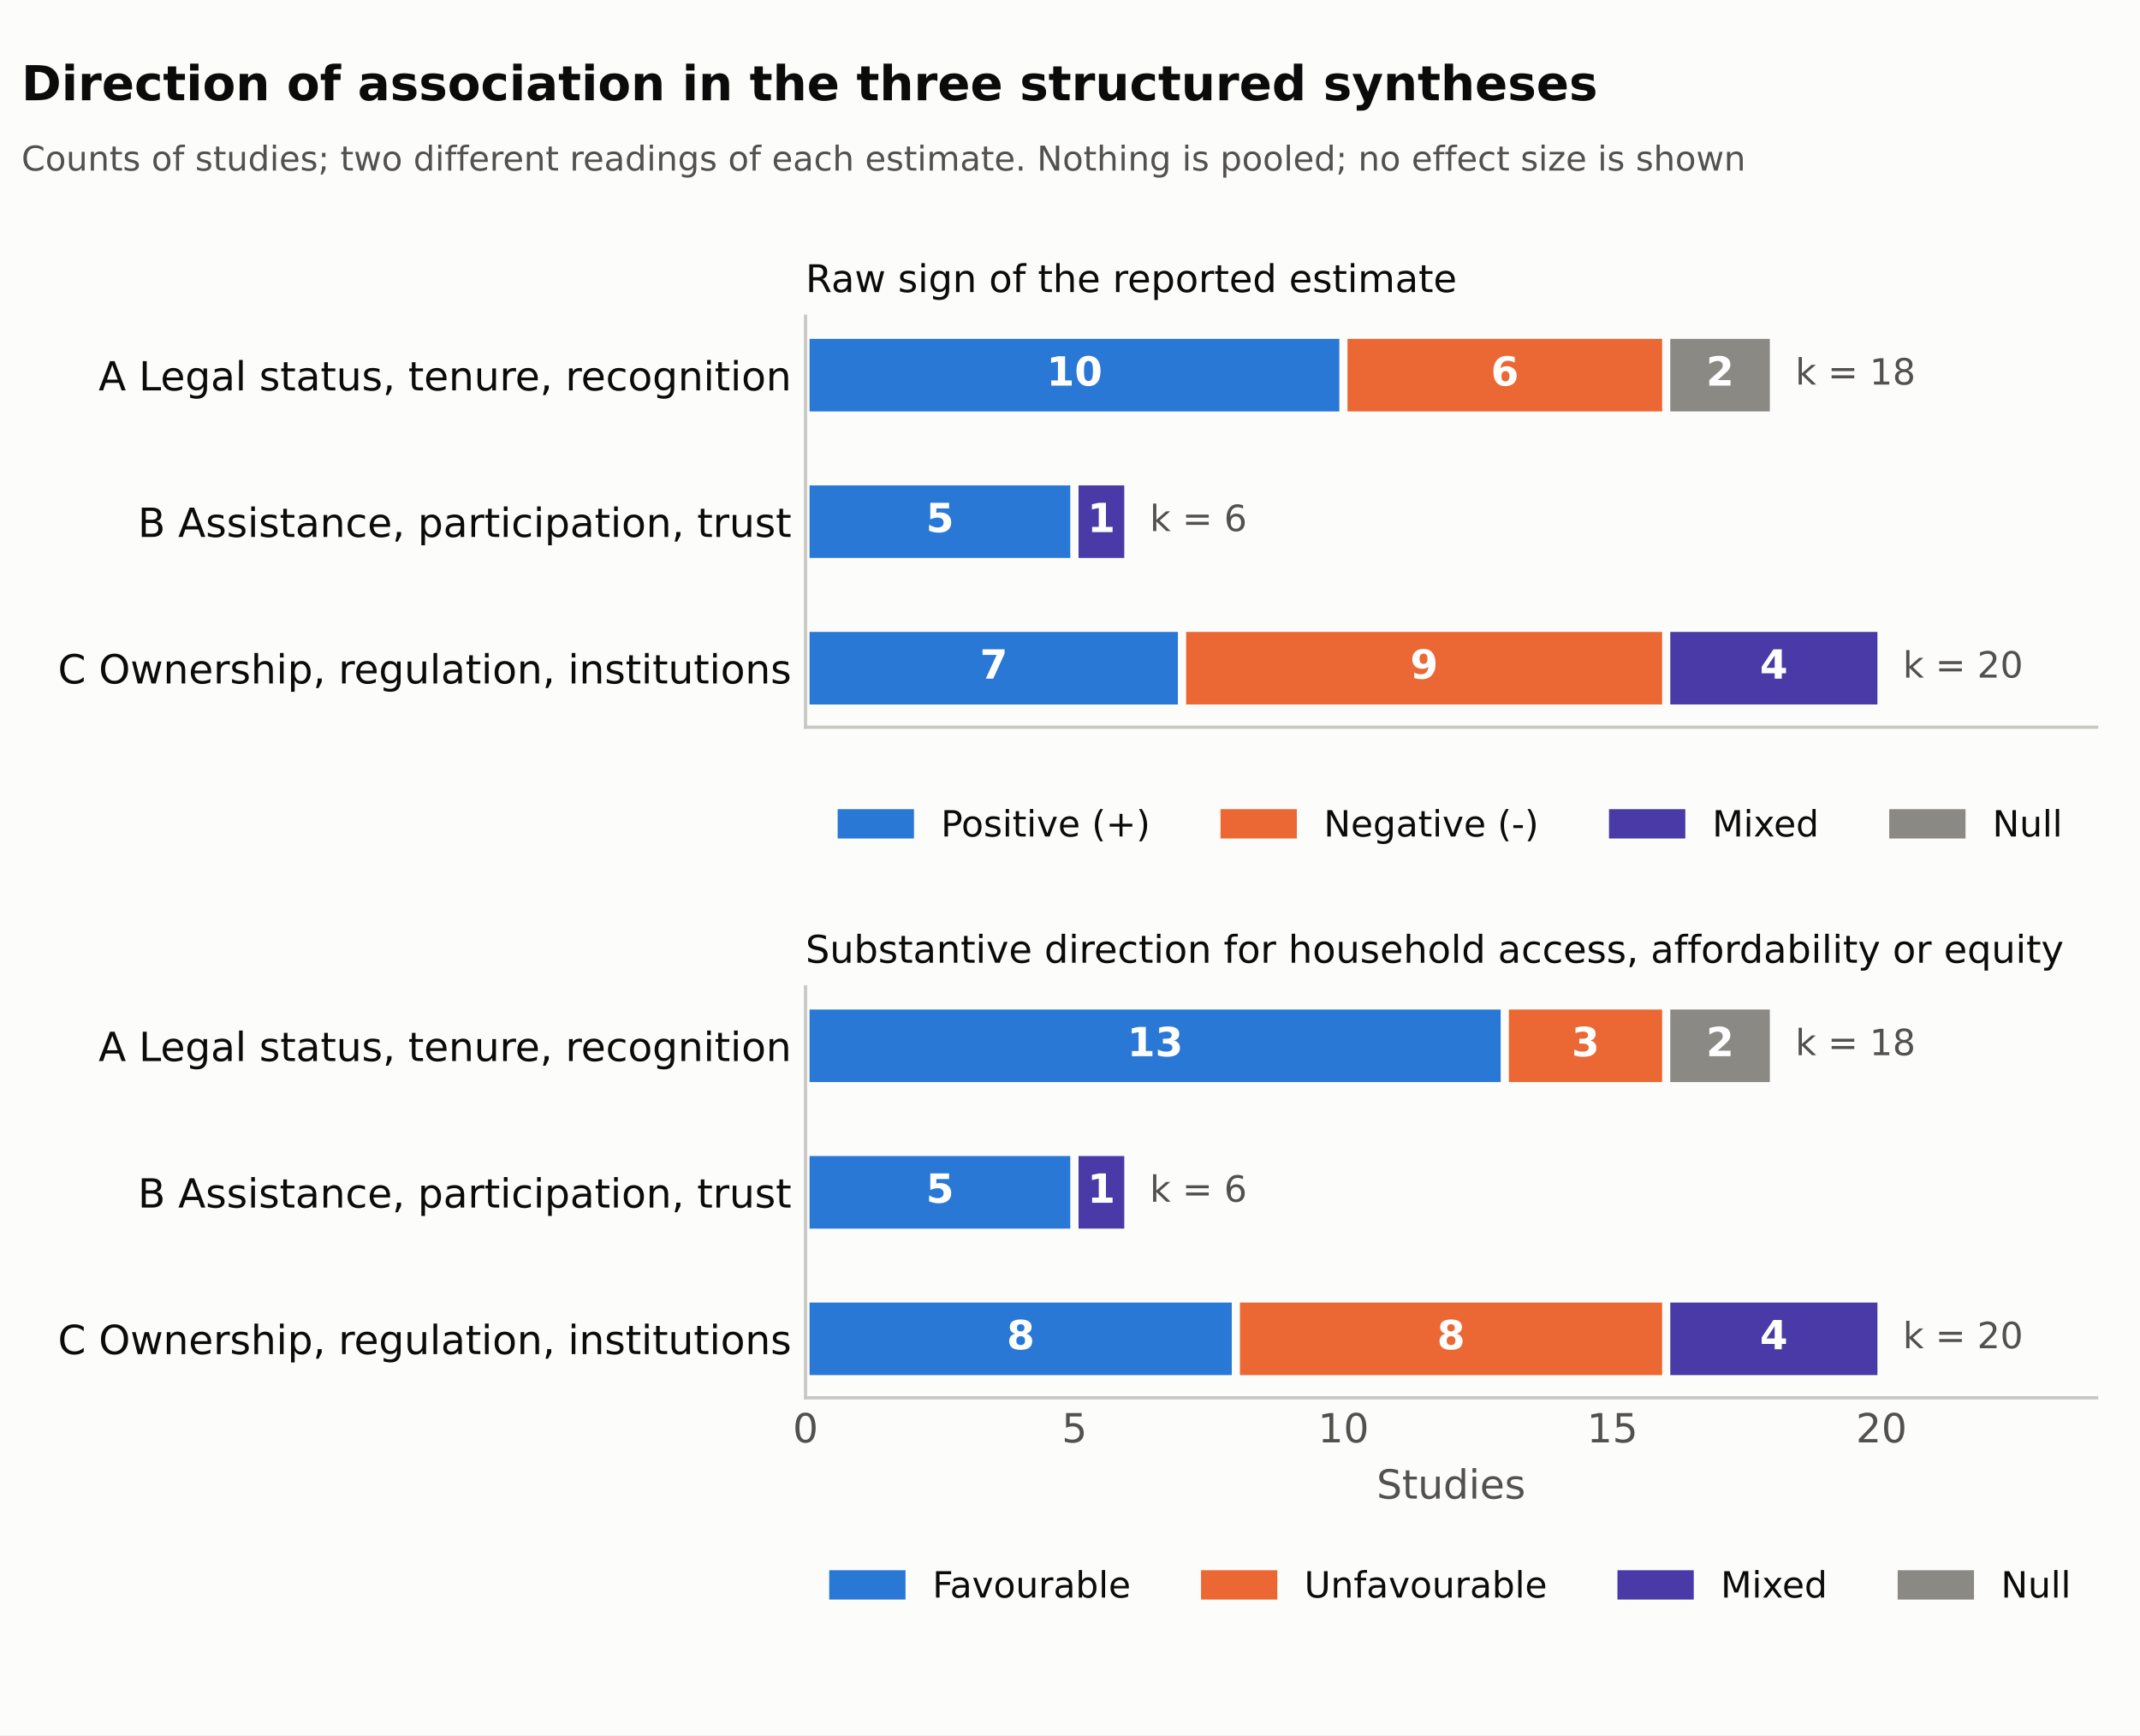
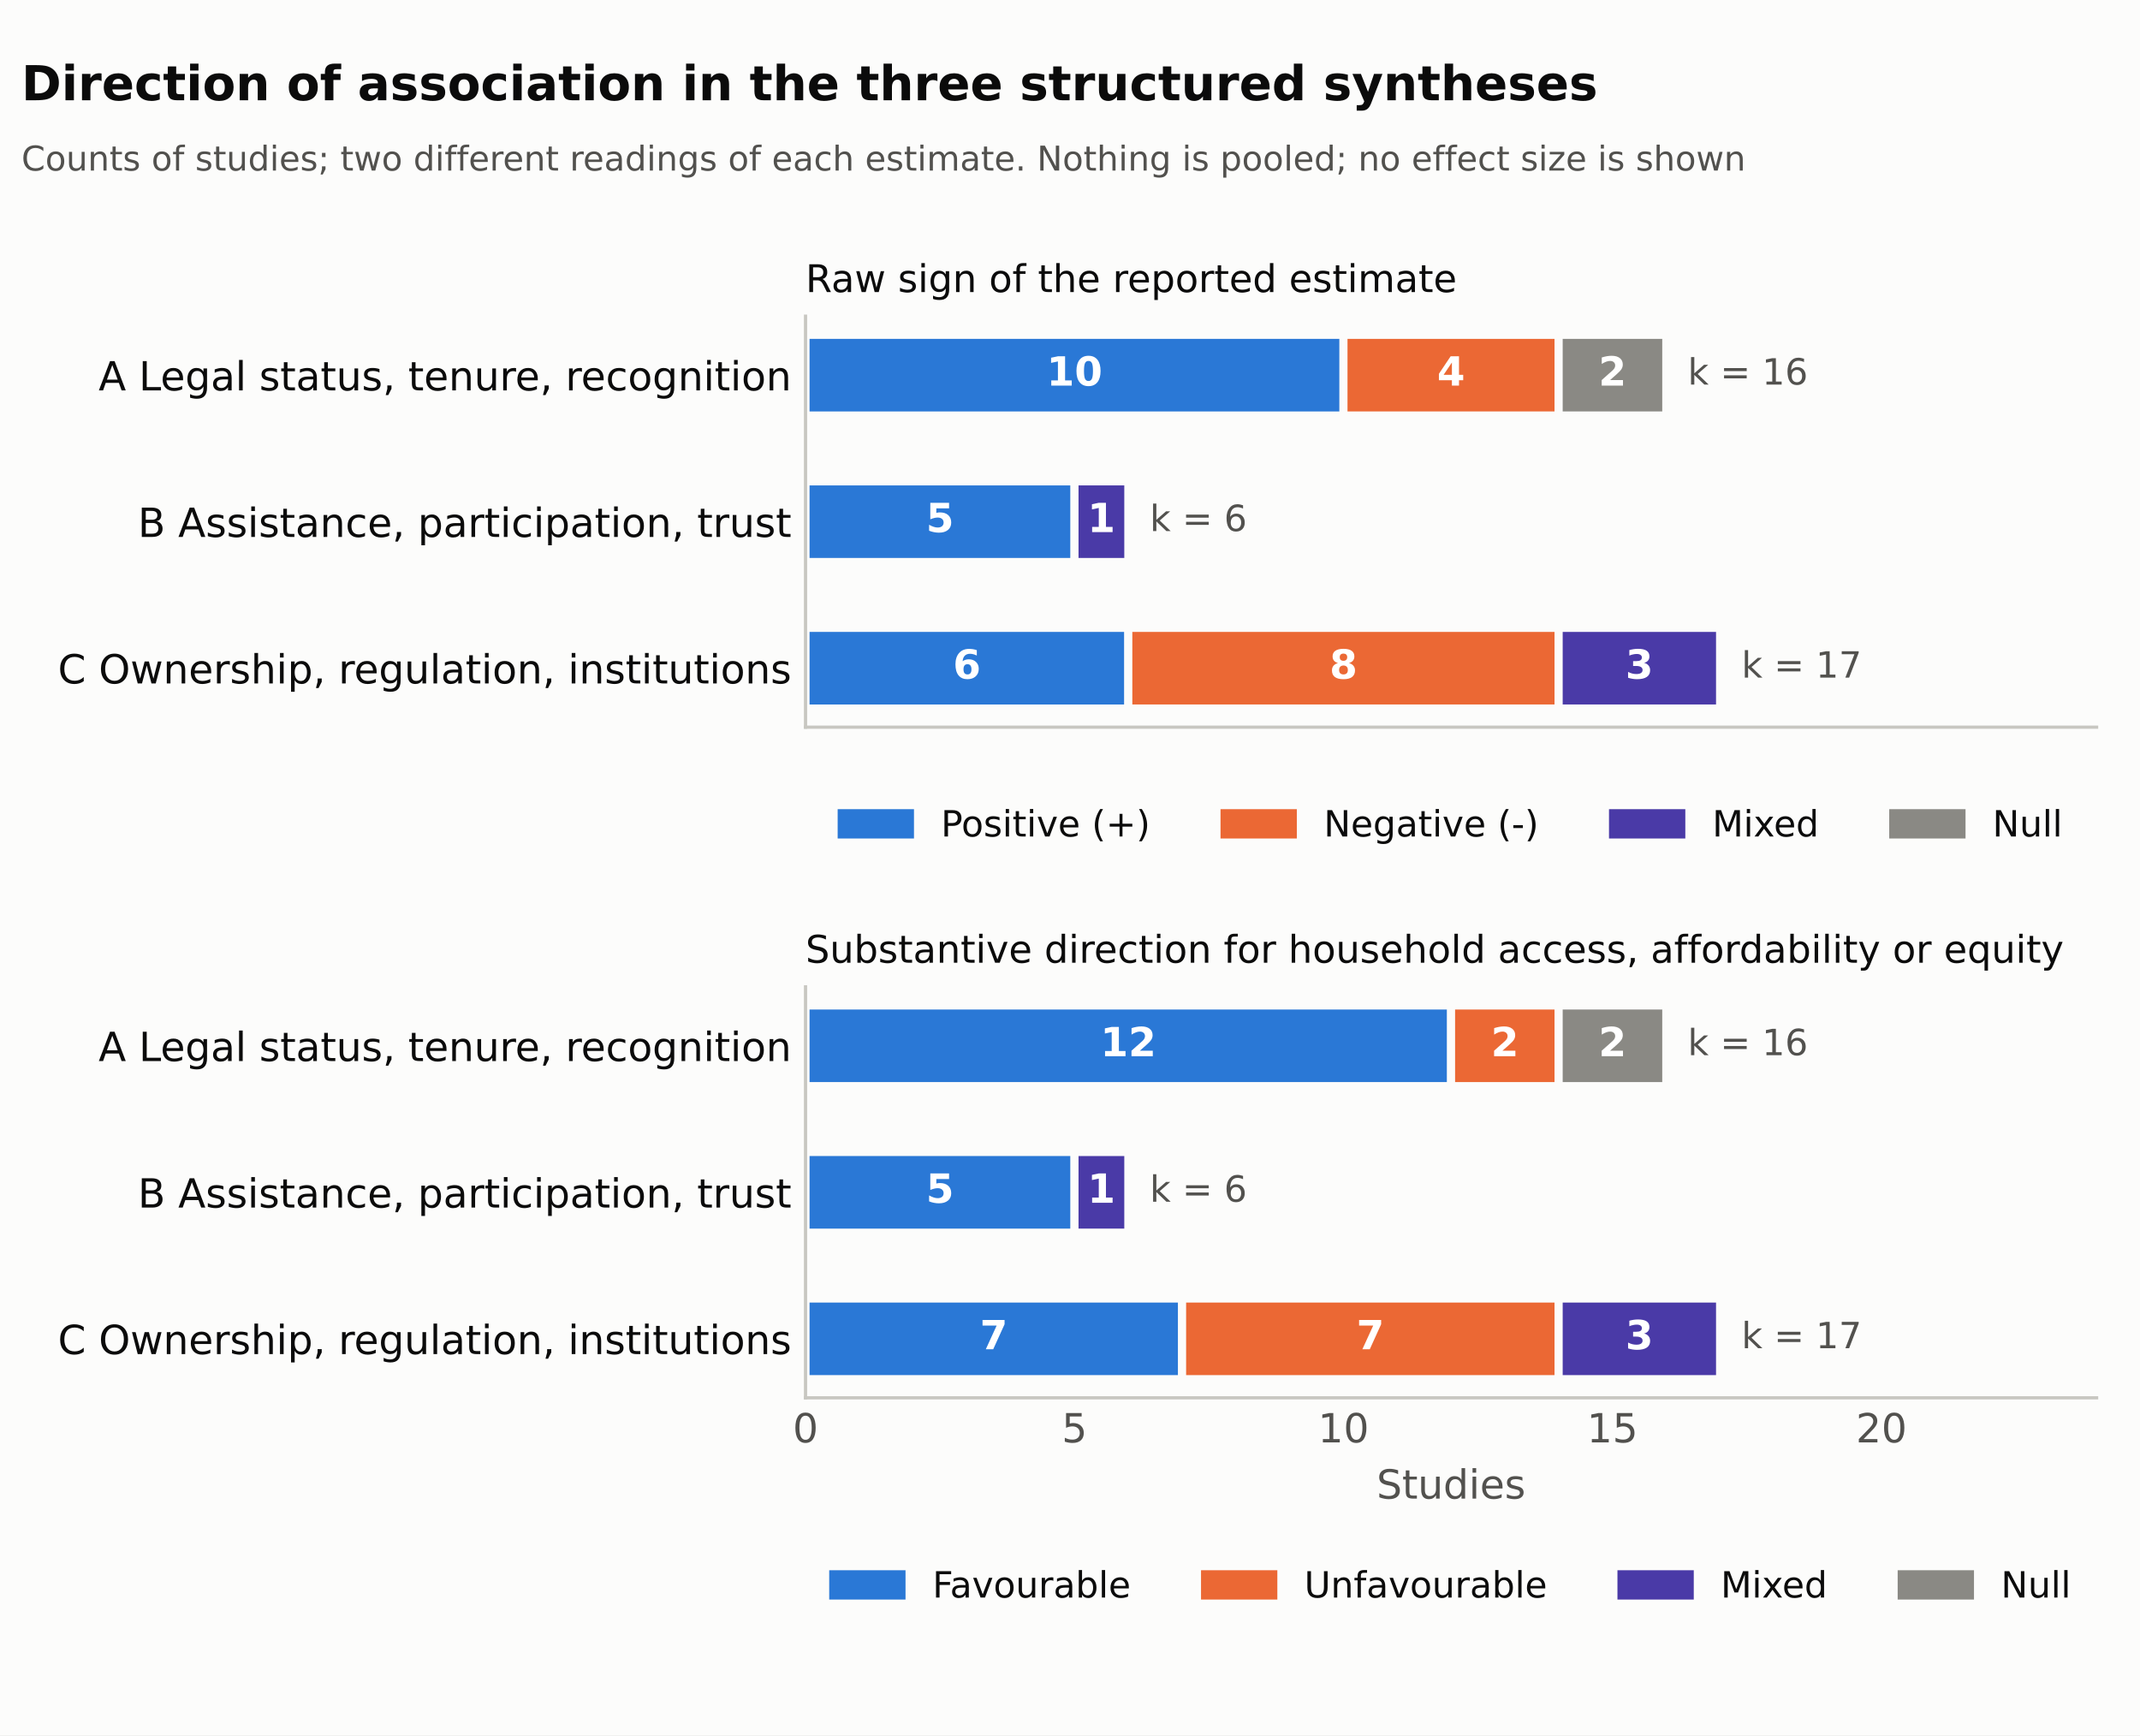
<svg xmlns="http://www.w3.org/2000/svg" width="532.8pt" height="432pt" viewBox="0 0 532.8 432" version="1.1">
  <defs>
    <style type="text/css">*{stroke-linejoin: round; stroke-linecap: butt}</style>
  </defs>
  <g id="figure_1">
    <g id="patch_1">
      <path d="M 0 432  L 532.8 432  L 532.8 0  L 0 0  z " style="fill: #fcfcfb" />
    </g>
    <g id="axes_1">
      <g id="patch_2">
        <path d="M 200.555 181.042  L 522 181.042  L 522 78.72  L 200.555 78.72  z " style="fill: #fcfcfb" />
      </g>
      <g id="patch_3">
        <path d="M 200.555 83.371  L 334.49 83.371  L 334.49 103.434  L 200.555 103.434  z " clip-path="url(#p1a23f8839c)" style="fill: #2a78d6; stroke: #fcfcfb; stroke-width: 2; stroke-linejoin: miter" />
      </g>
      <g id="patch_4">
-         <path d="M 334.49 83.371  L 414.852 83.371  L 414.852 103.434  L 334.49 103.434  z " clip-path="url(#p1a23f8839c)" style="fill: #eb6834; stroke: #fcfcfb; stroke-width: 2; stroke-linejoin: miter" />
+         <path d="M 334.49 83.371  L 388.065 83.371  L 388.065 103.434  L 334.49 103.434  z " clip-path="url(#p1a23f8839c)" style="fill: #eb6834; stroke: #fcfcfb; stroke-width: 2; stroke-linejoin: miter" />
      </g>
      <g id="patch_5">
-         <path d="M 414.852 83.371  L 441.639 83.371  L 441.639 103.434  L 414.852 103.434  z " clip-path="url(#p1a23f8839c)" style="fill: #8a8984; stroke: #fcfcfb; stroke-width: 2; stroke-linejoin: miter" />
+         <path d="M 388.065 83.371  L 414.852 83.371  L 414.852 103.434  L 388.065 103.434  z " clip-path="url(#p1a23f8839c)" style="fill: #8a8984; stroke: #fcfcfb; stroke-width: 2; stroke-linejoin: miter" />
      </g>
      <g id="patch_6">
        <path d="M 200.555 119.849  L 267.523 119.849  L 267.523 139.913  L 200.555 139.913  z " clip-path="url(#p1a23f8839c)" style="fill: #2a78d6; stroke: #fcfcfb; stroke-width: 2; stroke-linejoin: miter" />
      </g>
      <g id="patch_7">
        <path d="M 267.523 119.849  L 280.916 119.849  L 280.916 139.913  L 267.523 139.913  z " clip-path="url(#p1a23f8839c)" style="fill: #4a3aa7; stroke: #fcfcfb; stroke-width: 2; stroke-linejoin: miter" />
      </g>
      <g id="patch_8">
-         <path d="M 200.555 156.328  L 294.31 156.328  L 294.31 176.391  L 200.555 176.391  z " clip-path="url(#p1a23f8839c)" style="fill: #2a78d6; stroke: #fcfcfb; stroke-width: 2; stroke-linejoin: miter" />
+         <path d="M 200.555 156.328  L 280.916 156.328  L 280.916 176.391  L 200.555 176.391  z " clip-path="url(#p1a23f8839c)" style="fill: #2a78d6; stroke: #fcfcfb; stroke-width: 2; stroke-linejoin: miter" />
      </g>
      <g id="patch_9">
-         <path d="M 294.31 156.328  L 414.852 156.328  L 414.852 176.391  L 294.31 176.391  z " clip-path="url(#p1a23f8839c)" style="fill: #eb6834; stroke: #fcfcfb; stroke-width: 2; stroke-linejoin: miter" />
+         <path d="M 280.916 156.328  L 388.065 156.328  L 388.065 176.391  L 280.916 176.391  z " clip-path="url(#p1a23f8839c)" style="fill: #eb6834; stroke: #fcfcfb; stroke-width: 2; stroke-linejoin: miter" />
      </g>
      <g id="patch_10">
-         <path d="M 414.852 156.328  L 468.426 156.328  L 468.426 176.391  L 414.852 176.391  z " clip-path="url(#p1a23f8839c)" style="fill: #4a3aa7; stroke: #fcfcfb; stroke-width: 2; stroke-linejoin: miter" />
+         <path d="M 388.065 156.328  L 428.245 156.328  L 428.245 176.391  L 388.065 176.391  z " clip-path="url(#p1a23f8839c)" style="fill: #4a3aa7; stroke: #fcfcfb; stroke-width: 2; stroke-linejoin: miter" />
      </g>
      <g id="matplotlib.axis_1">
        <g id="xtick_1">
          <g id="line2d_1" />
        </g>
        <g id="xtick_2">
          <g id="line2d_2" />
        </g>
        <g id="xtick_3">
          <g id="line2d_3" />
        </g>
        <g id="xtick_4">
          <g id="line2d_4" />
        </g>
        <g id="xtick_5">
          <g id="line2d_5" />
        </g>
      </g>
      <g id="matplotlib.axis_2">
        <g id="ytick_1">
          <g id="line2d_6" />
          <g id="text_1">
            <text style="font-size: 10px; font-family: 'DejaVu Sans', 'Bitstream Vera Sans', 'Computer Modern Sans Serif', 'Lucida Grande', 'Verdana', 'Geneva', 'Lucid', 'Arial', 'Helvetica', 'Avant Garde', sans-serif; text-anchor: end; fill: #0b0b0b" x="197.055" y="97.202" transform="rotate(-0 197.055 97.20177)">A  Legal status, tenure, recognition</text>
          </g>
        </g>
        <g id="ytick_2">
          <g id="line2d_7" />
          <g id="text_2">
            <text style="font-size: 10px; font-family: 'DejaVu Sans', 'Bitstream Vera Sans', 'Computer Modern Sans Serif', 'Lucida Grande', 'Verdana', 'Geneva', 'Lucid', 'Arial', 'Helvetica', 'Avant Garde', sans-serif; text-anchor: end; fill: #0b0b0b" x="197.055" y="133.68" transform="rotate(-0 197.055 133.6802)">B  Assistance, participation, trust</text>
          </g>
        </g>
        <g id="ytick_3">
          <g id="line2d_8" />
          <g id="text_3">
            <text style="font-size: 10px; font-family: 'DejaVu Sans', 'Bitstream Vera Sans', 'Computer Modern Sans Serif', 'Lucida Grande', 'Verdana', 'Geneva', 'Lucid', 'Arial', 'Helvetica', 'Avant Garde', sans-serif; text-anchor: end; fill: #0b0b0b" x="197.055" y="170.159" transform="rotate(-0 197.055 170.1586)">C  Ownership, regulation, institutions</text>
          </g>
        </g>
      </g>
      <g id="patch_11">
        <path d="M 200.555 181.042  L 200.555 78.72  " style="fill: none; stroke: #c8c7c1; stroke-width: 0.8; stroke-linejoin: miter; stroke-linecap: square" />
      </g>
      <g id="patch_12">
        <path d="M 200.555 181.042  L 522 181.042  " style="fill: none; stroke: #c8c7c1; stroke-width: 0.8; stroke-linejoin: miter; stroke-linecap: square" />
      </g>
      <g id="text_4">
        <text style="font-weight: 700; font-size: 10px; font-family: 'DejaVu Sans', 'Bitstream Vera Sans', 'Computer Modern Sans Serif', 'Lucida Grande', 'Verdana', 'Geneva', 'Lucid', 'Arial', 'Helvetica', 'Avant Garde', sans-serif; text-anchor: middle; fill: #ffffff" x="267.523" y="96" transform="rotate(-0 267.5227 96.00021)">10</text>
      </g>
      <g id="text_5">
-         <text style="font-weight: 700; font-size: 10px; font-family: 'DejaVu Sans', 'Bitstream Vera Sans', 'Computer Modern Sans Serif', 'Lucida Grande', 'Verdana', 'Geneva', 'Lucid', 'Arial', 'Helvetica', 'Avant Garde', sans-serif; text-anchor: middle; fill: #ffffff" x="374.671" y="96" transform="rotate(-0 374.671 96.00021)">6</text>
+         <text style="font-weight: 700; font-size: 10px; font-family: 'DejaVu Sans', 'Bitstream Vera Sans', 'Computer Modern Sans Serif', 'Lucida Grande', 'Verdana', 'Geneva', 'Lucid', 'Arial', 'Helvetica', 'Avant Garde', sans-serif; text-anchor: middle; fill: #ffffff" x="361.277" y="96" transform="rotate(-0 361.2775 96.00021)">4</text>
      </g>
      <g id="text_6">
-         <text style="font-weight: 700; font-size: 10px; font-family: 'DejaVu Sans', 'Bitstream Vera Sans', 'Computer Modern Sans Serif', 'Lucida Grande', 'Verdana', 'Geneva', 'Lucid', 'Arial', 'Helvetica', 'Avant Garde', sans-serif; text-anchor: middle; fill: #ffffff" x="428.245" y="96" transform="rotate(-0 428.2452 96.00021)">2</text>
+         <text style="font-weight: 700; font-size: 10px; font-family: 'DejaVu Sans', 'Bitstream Vera Sans', 'Computer Modern Sans Serif', 'Lucida Grande', 'Verdana', 'Geneva', 'Lucid', 'Arial', 'Helvetica', 'Avant Garde', sans-serif; text-anchor: middle; fill: #ffffff" x="401.458" y="96" transform="rotate(-0 401.4581 96.00021)">2</text>
      </g>
      <g id="text_7">
-         <text style="font-size: 9px; font-family: 'DejaVu Sans', 'Bitstream Vera Sans', 'Computer Modern Sans Serif', 'Lucida Grande', 'Verdana', 'Geneva', 'Lucid', 'Arial', 'Helvetica', 'Avant Garde', sans-serif; text-anchor: start; fill: #52514e" x="446.996" y="95.741" transform="rotate(-0 446.9962 95.7408)">k = 18</text>
+         <text style="font-size: 9px; font-family: 'DejaVu Sans', 'Bitstream Vera Sans', 'Computer Modern Sans Serif', 'Lucida Grande', 'Verdana', 'Geneva', 'Lucid', 'Arial', 'Helvetica', 'Avant Garde', sans-serif; text-anchor: start; fill: #52514e" x="420.209" y="95.741" transform="rotate(-0 420.2091 95.7408)">k = 16</text>
      </g>
      <g id="text_8">
        <text style="font-weight: 700; font-size: 10px; font-family: 'DejaVu Sans', 'Bitstream Vera Sans', 'Computer Modern Sans Serif', 'Lucida Grande', 'Verdana', 'Geneva', 'Lucid', 'Arial', 'Helvetica', 'Avant Garde', sans-serif; text-anchor: middle; fill: #ffffff" x="234.039" y="132.479" transform="rotate(-0 234.0389 132.4786)">5</text>
      </g>
      <g id="text_9">
        <text style="font-weight: 700; font-size: 10px; font-family: 'DejaVu Sans', 'Bitstream Vera Sans', 'Computer Modern Sans Serif', 'Lucida Grande', 'Verdana', 'Geneva', 'Lucid', 'Arial', 'Helvetica', 'Avant Garde', sans-serif; text-anchor: middle; fill: #ffffff" x="274.219" y="132.479" transform="rotate(-0 274.2195 132.4786)">1</text>
      </g>
      <g id="text_10">
        <text style="font-size: 9px; font-family: 'DejaVu Sans', 'Bitstream Vera Sans', 'Computer Modern Sans Serif', 'Lucida Grande', 'Verdana', 'Geneva', 'Lucid', 'Arial', 'Helvetica', 'Avant Garde', sans-serif; text-anchor: start; fill: #52514e" x="286.274" y="132.219" transform="rotate(-0 286.2737 132.2192)">k = 6</text>
      </g>
      <g id="text_11">
-         <text style="font-weight: 700; font-size: 10px; font-family: 'DejaVu Sans', 'Bitstream Vera Sans', 'Computer Modern Sans Serif', 'Lucida Grande', 'Verdana', 'Geneva', 'Lucid', 'Arial', 'Helvetica', 'Avant Garde', sans-serif; text-anchor: middle; fill: #ffffff" x="247.432" y="168.957" transform="rotate(-0 247.4324 168.957)">7</text>
+         <text style="font-weight: 700; font-size: 10px; font-family: 'DejaVu Sans', 'Bitstream Vera Sans', 'Computer Modern Sans Serif', 'Lucida Grande', 'Verdana', 'Geneva', 'Lucid', 'Arial', 'Helvetica', 'Avant Garde', sans-serif; text-anchor: middle; fill: #ffffff" x="240.736" y="168.957" transform="rotate(-0 240.7356 168.957)">6</text>
      </g>
      <g id="text_12">
-         <text style="font-weight: 700; font-size: 10px; font-family: 'DejaVu Sans', 'Bitstream Vera Sans', 'Computer Modern Sans Serif', 'Lucida Grande', 'Verdana', 'Geneva', 'Lucid', 'Arial', 'Helvetica', 'Avant Garde', sans-serif; text-anchor: middle; fill: #ffffff" x="354.581" y="168.957" transform="rotate(-0 354.5807 168.957)">9</text>
+         <text style="font-weight: 700; font-size: 10px; font-family: 'DejaVu Sans', 'Bitstream Vera Sans', 'Computer Modern Sans Serif', 'Lucida Grande', 'Verdana', 'Geneva', 'Lucid', 'Arial', 'Helvetica', 'Avant Garde', sans-serif; text-anchor: middle; fill: #ffffff" x="334.49" y="168.957" transform="rotate(-0 334.4904 168.957)">8</text>
      </g>
      <g id="text_13">
-         <text style="font-weight: 700; font-size: 10px; font-family: 'DejaVu Sans', 'Bitstream Vera Sans', 'Computer Modern Sans Serif', 'Lucida Grande', 'Verdana', 'Geneva', 'Lucid', 'Arial', 'Helvetica', 'Avant Garde', sans-serif; text-anchor: middle; fill: #ffffff" x="441.639" y="168.957" transform="rotate(-0 441.6388 168.957)">4</text>
+         <text style="font-weight: 700; font-size: 10px; font-family: 'DejaVu Sans', 'Bitstream Vera Sans', 'Computer Modern Sans Serif', 'Lucida Grande', 'Verdana', 'Geneva', 'Lucid', 'Arial', 'Helvetica', 'Avant Garde', sans-serif; text-anchor: middle; fill: #ffffff" x="408.155" y="168.957" transform="rotate(-0 408.1549 168.957)">3</text>
      </g>
      <g id="text_14">
-         <text style="font-size: 9px; font-family: 'DejaVu Sans', 'Bitstream Vera Sans', 'Computer Modern Sans Serif', 'Lucida Grande', 'Verdana', 'Geneva', 'Lucid', 'Arial', 'Helvetica', 'Avant Garde', sans-serif; text-anchor: start; fill: #52514e" x="473.783" y="168.698" transform="rotate(-0 473.7833 168.6976)">k = 20</text>
+         <text style="font-size: 9px; font-family: 'DejaVu Sans', 'Bitstream Vera Sans', 'Computer Modern Sans Serif', 'Lucida Grande', 'Verdana', 'Geneva', 'Lucid', 'Arial', 'Helvetica', 'Avant Garde', sans-serif; text-anchor: start; fill: #52514e" x="433.603" y="168.698" transform="rotate(-0 433.6026 168.6976)">k = 17</text>
      </g>
      <g id="text_15">
        <text style="font-size: 9.5px; font-family: 'DejaVu Sans', 'Bitstream Vera Sans', 'Computer Modern Sans Serif', 'Lucida Grande', 'Verdana', 'Geneva', 'Lucid', 'Arial', 'Helvetica', 'Avant Garde', sans-serif; text-anchor: start; fill: #0b0b0b" x="200.555" y="72.72" transform="rotate(-0 200.555 72.72)">Raw sign of the reported estimate</text>
      </g>
      <g id="legend_1">
        <g id="patch_13">
          <path d="M 209.054 208.259  L 227.054 208.259  L 227.054 201.959  L 209.054 201.959  z " style="fill: #2a78d6; stroke: #2a78d6; stroke-linejoin: miter" />
        </g>
        <g id="text_16">
          <text style="font-size: 9px; font-family: 'DejaVu Sans', 'Bitstream Vera Sans', 'Computer Modern Sans Serif', 'Lucida Grande', 'Verdana', 'Geneva', 'Lucid', 'Arial', 'Helvetica', 'Avant Garde', sans-serif; text-anchor: start; fill: #0b0b0b" x="234.254" y="208.259" transform="rotate(-0 234.2537 208.2591)">Positive (+)</text>
        </g>
        <g id="patch_14">
          <path d="M 304.374 208.259  L 322.374 208.259  L 322.374 201.959  L 304.374 201.959  z " style="fill: #eb6834; stroke: #eb6834; stroke-linejoin: miter" />
        </g>
        <g id="text_17">
          <text style="font-size: 9px; font-family: 'DejaVu Sans', 'Bitstream Vera Sans', 'Computer Modern Sans Serif', 'Lucida Grande', 'Verdana', 'Geneva', 'Lucid', 'Arial', 'Helvetica', 'Avant Garde', sans-serif; text-anchor: start; fill: #0b0b0b" x="329.574" y="208.259" transform="rotate(-0 329.5736 208.2591)">Negative (-)</text>
        </g>
        <g id="patch_15">
          <path d="M 401.097 208.259  L 419.097 208.259  L 419.097 201.959  L 401.097 201.959  z " style="fill: #4a3aa7; stroke: #4a3aa7; stroke-linejoin: miter" />
        </g>
        <g id="text_18">
          <text style="font-size: 9px; font-family: 'DejaVu Sans', 'Bitstream Vera Sans', 'Computer Modern Sans Serif', 'Lucida Grande', 'Verdana', 'Geneva', 'Lucid', 'Arial', 'Helvetica', 'Avant Garde', sans-serif; text-anchor: start; fill: #0b0b0b" x="426.297" y="208.259" transform="rotate(-0 426.2969 208.2591)">Mixed</text>
        </g>
        <g id="patch_16">
          <path d="M 470.864 208.259  L 488.864 208.259  L 488.864 201.959  L 470.864 201.959  z " style="fill: #8a8984; stroke: #8a8984; stroke-linejoin: miter" />
        </g>
        <g id="text_19">
          <text style="font-size: 9px; font-family: 'DejaVu Sans', 'Bitstream Vera Sans', 'Computer Modern Sans Serif', 'Lucida Grande', 'Verdana', 'Geneva', 'Lucid', 'Arial', 'Helvetica', 'Avant Garde', sans-serif; text-anchor: start; fill: #0b0b0b" x="496.064" y="208.259" transform="rotate(-0 496.0638 208.2591)">Null</text>
        </g>
      </g>
    </g>
    <g id="axes_2">
      <g id="patch_17">
        <path d="M 200.555 348.01  L 522 348.01  L 522 245.688  L 200.555 245.688  z " style="fill: #fcfcfb" />
      </g>
      <g id="patch_18">
-         <path d="M 200.555 250.339  L 374.671 250.339  L 374.671 270.402  L 200.555 270.402  z " clip-path="url(#p61d5bc5aa3)" style="fill: #2a78d6; stroke: #fcfcfb; stroke-width: 2; stroke-linejoin: miter" />
+         <path d="M 200.555 250.339  L 361.277 250.339  L 361.277 270.402  L 200.555 270.402  z " clip-path="url(#p61d5bc5aa3)" style="fill: #2a78d6; stroke: #fcfcfb; stroke-width: 2; stroke-linejoin: miter" />
      </g>
      <g id="patch_19">
-         <path d="M 374.671 250.339  L 414.852 250.339  L 414.852 270.402  L 374.671 270.402  z " clip-path="url(#p61d5bc5aa3)" style="fill: #eb6834; stroke: #fcfcfb; stroke-width: 2; stroke-linejoin: miter" />
+         <path d="M 361.277 250.339  L 388.065 250.339  L 388.065 270.402  L 361.277 270.402  z " clip-path="url(#p61d5bc5aa3)" style="fill: #eb6834; stroke: #fcfcfb; stroke-width: 2; stroke-linejoin: miter" />
      </g>
      <g id="patch_20">
-         <path d="M 414.852 250.339  L 441.639 250.339  L 441.639 270.402  L 414.852 270.402  z " clip-path="url(#p61d5bc5aa3)" style="fill: #8a8984; stroke: #fcfcfb; stroke-width: 2; stroke-linejoin: miter" />
+         <path d="M 388.065 250.339  L 414.852 250.339  L 414.852 270.402  L 388.065 270.402  z " clip-path="url(#p61d5bc5aa3)" style="fill: #8a8984; stroke: #fcfcfb; stroke-width: 2; stroke-linejoin: miter" />
      </g>
      <g id="patch_21">
        <path d="M 200.555 286.817  L 267.523 286.817  L 267.523 306.881  L 200.555 306.881  z " clip-path="url(#p61d5bc5aa3)" style="fill: #2a78d6; stroke: #fcfcfb; stroke-width: 2; stroke-linejoin: miter" />
      </g>
      <g id="patch_22">
        <path d="M 267.523 286.817  L 280.916 286.817  L 280.916 306.881  L 267.523 306.881  z " clip-path="url(#p61d5bc5aa3)" style="fill: #4a3aa7; stroke: #fcfcfb; stroke-width: 2; stroke-linejoin: miter" />
      </g>
      <g id="patch_23">
-         <path d="M 200.555 323.296  L 307.703 323.296  L 307.703 343.359  L 200.555 343.359  z " clip-path="url(#p61d5bc5aa3)" style="fill: #2a78d6; stroke: #fcfcfb; stroke-width: 2; stroke-linejoin: miter" />
+         <path d="M 200.555 323.296  L 294.31 323.296  L 294.31 343.359  L 200.555 343.359  z " clip-path="url(#p61d5bc5aa3)" style="fill: #2a78d6; stroke: #fcfcfb; stroke-width: 2; stroke-linejoin: miter" />
      </g>
      <g id="patch_24">
-         <path d="M 307.703 323.296  L 414.852 323.296  L 414.852 343.359  L 307.703 343.359  z " clip-path="url(#p61d5bc5aa3)" style="fill: #eb6834; stroke: #fcfcfb; stroke-width: 2; stroke-linejoin: miter" />
+         <path d="M 294.31 323.296  L 388.065 323.296  L 388.065 343.359  L 294.31 343.359  z " clip-path="url(#p61d5bc5aa3)" style="fill: #eb6834; stroke: #fcfcfb; stroke-width: 2; stroke-linejoin: miter" />
      </g>
      <g id="patch_25">
-         <path d="M 414.852 323.296  L 468.426 323.296  L 468.426 343.359  L 414.852 343.359  z " clip-path="url(#p61d5bc5aa3)" style="fill: #4a3aa7; stroke: #fcfcfb; stroke-width: 2; stroke-linejoin: miter" />
+         <path d="M 388.065 323.296  L 428.245 323.296  L 428.245 343.359  L 388.065 343.359  z " clip-path="url(#p61d5bc5aa3)" style="fill: #4a3aa7; stroke: #fcfcfb; stroke-width: 2; stroke-linejoin: miter" />
      </g>
      <g id="matplotlib.axis_3">
        <g id="xtick_6">
          <g id="line2d_9" />
          <g id="text_20">
            <text style="font-size: 10px; font-family: 'DejaVu Sans', 'Bitstream Vera Sans', 'Computer Modern Sans Serif', 'Lucida Grande', 'Verdana', 'Geneva', 'Lucid', 'Arial', 'Helvetica', 'Avant Garde', sans-serif; text-anchor: middle; fill: #52514e" x="200.555" y="359.108" transform="rotate(-0 200.555 359.1075)">0</text>
          </g>
        </g>
        <g id="xtick_7">
          <g id="line2d_10" />
          <g id="text_21">
            <text style="font-size: 10px; font-family: 'DejaVu Sans', 'Bitstream Vera Sans', 'Computer Modern Sans Serif', 'Lucida Grande', 'Verdana', 'Geneva', 'Lucid', 'Arial', 'Helvetica', 'Avant Garde', sans-serif; text-anchor: middle; fill: #52514e" x="267.523" y="359.108" transform="rotate(-0 267.5227 359.1075)">5</text>
          </g>
        </g>
        <g id="xtick_8">
          <g id="line2d_11" />
          <g id="text_22">
            <text style="font-size: 10px; font-family: 'DejaVu Sans', 'Bitstream Vera Sans', 'Computer Modern Sans Serif', 'Lucida Grande', 'Verdana', 'Geneva', 'Lucid', 'Arial', 'Helvetica', 'Avant Garde', sans-serif; text-anchor: middle; fill: #52514e" x="334.49" y="359.108" transform="rotate(-0 334.4904 359.1075)">10</text>
          </g>
        </g>
        <g id="xtick_9">
          <g id="line2d_12" />
          <g id="text_23">
            <text style="font-size: 10px; font-family: 'DejaVu Sans', 'Bitstream Vera Sans', 'Computer Modern Sans Serif', 'Lucida Grande', 'Verdana', 'Geneva', 'Lucid', 'Arial', 'Helvetica', 'Avant Garde', sans-serif; text-anchor: middle; fill: #52514e" x="401.458" y="359.108" transform="rotate(-0 401.4581 359.1075)">15</text>
          </g>
        </g>
        <g id="xtick_10">
          <g id="line2d_13" />
          <g id="text_24">
            <text style="font-size: 10px; font-family: 'DejaVu Sans', 'Bitstream Vera Sans', 'Computer Modern Sans Serif', 'Lucida Grande', 'Verdana', 'Geneva', 'Lucid', 'Arial', 'Helvetica', 'Avant Garde', sans-serif; text-anchor: middle; fill: #52514e" x="468.426" y="359.108" transform="rotate(-0 468.4258 359.1075)">20</text>
          </g>
        </g>
        <g id="text_25">
          <text style="font-size: 10px; font-family: 'DejaVu Sans', 'Bitstream Vera Sans', 'Computer Modern Sans Serif', 'Lucida Grande', 'Verdana', 'Geneva', 'Lucid', 'Arial', 'Helvetica', 'Avant Garde', sans-serif; text-anchor: middle; fill: #52514e" x="361.277" y="373.108" transform="rotate(-0 361.2775 373.1083)">Studies</text>
        </g>
      </g>
      <g id="matplotlib.axis_4">
        <g id="ytick_4">
          <g id="line2d_14" />
          <g id="text_26">
            <text style="font-size: 10px; font-family: 'DejaVu Sans', 'Bitstream Vera Sans', 'Computer Modern Sans Serif', 'Lucida Grande', 'Verdana', 'Geneva', 'Lucid', 'Arial', 'Helvetica', 'Avant Garde', sans-serif; text-anchor: end; fill: #0b0b0b" x="197.055" y="264.17" transform="rotate(-0 197.055 264.1698)">A  Legal status, tenure, recognition</text>
          </g>
        </g>
        <g id="ytick_5">
          <g id="line2d_15" />
          <g id="text_27">
            <text style="font-size: 10px; font-family: 'DejaVu Sans', 'Bitstream Vera Sans', 'Computer Modern Sans Serif', 'Lucida Grande', 'Verdana', 'Geneva', 'Lucid', 'Arial', 'Helvetica', 'Avant Garde', sans-serif; text-anchor: end; fill: #0b0b0b" x="197.055" y="300.648" transform="rotate(-0 197.055 300.6482)">B  Assistance, participation, trust</text>
          </g>
        </g>
        <g id="ytick_6">
          <g id="line2d_16" />
          <g id="text_28">
            <text style="font-size: 10px; font-family: 'DejaVu Sans', 'Bitstream Vera Sans', 'Computer Modern Sans Serif', 'Lucida Grande', 'Verdana', 'Geneva', 'Lucid', 'Arial', 'Helvetica', 'Avant Garde', sans-serif; text-anchor: end; fill: #0b0b0b" x="197.055" y="337.127" transform="rotate(-0 197.055 337.1266)">C  Ownership, regulation, institutions</text>
          </g>
        </g>
      </g>
      <g id="patch_26">
        <path d="M 200.555 348.01  L 200.555 245.688  " style="fill: none; stroke: #c8c7c1; stroke-width: 0.8; stroke-linejoin: miter; stroke-linecap: square" />
      </g>
      <g id="patch_27">
        <path d="M 200.555 348.01  L 522 348.01  " style="fill: none; stroke: #c8c7c1; stroke-width: 0.8; stroke-linejoin: miter; stroke-linecap: square" />
      </g>
      <g id="text_29">
-         <text style="font-weight: 700; font-size: 10px; font-family: 'DejaVu Sans', 'Bitstream Vera Sans', 'Computer Modern Sans Serif', 'Lucida Grande', 'Verdana', 'Geneva', 'Lucid', 'Arial', 'Helvetica', 'Avant Garde', sans-serif; text-anchor: middle; fill: #ffffff" x="287.613" y="262.968" transform="rotate(-0 287.613 262.9682)">13</text>
+         <text style="font-weight: 700; font-size: 10px; font-family: 'DejaVu Sans', 'Bitstream Vera Sans', 'Computer Modern Sans Serif', 'Lucida Grande', 'Verdana', 'Geneva', 'Lucid', 'Arial', 'Helvetica', 'Avant Garde', sans-serif; text-anchor: middle; fill: #ffffff" x="280.916" y="262.968" transform="rotate(-0 280.9162 262.9682)">12</text>
      </g>
      <g id="text_30">
-         <text style="font-weight: 700; font-size: 10px; font-family: 'DejaVu Sans', 'Bitstream Vera Sans', 'Computer Modern Sans Serif', 'Lucida Grande', 'Verdana', 'Geneva', 'Lucid', 'Arial', 'Helvetica', 'Avant Garde', sans-serif; text-anchor: middle; fill: #ffffff" x="394.761" y="262.968" transform="rotate(-0 394.7614 262.9682)">3</text>
+         <text style="font-weight: 700; font-size: 10px; font-family: 'DejaVu Sans', 'Bitstream Vera Sans', 'Computer Modern Sans Serif', 'Lucida Grande', 'Verdana', 'Geneva', 'Lucid', 'Arial', 'Helvetica', 'Avant Garde', sans-serif; text-anchor: middle; fill: #ffffff" x="374.671" y="262.968" transform="rotate(-0 374.671 262.9682)">2</text>
      </g>
      <g id="text_31">
-         <text style="font-weight: 700; font-size: 10px; font-family: 'DejaVu Sans', 'Bitstream Vera Sans', 'Computer Modern Sans Serif', 'Lucida Grande', 'Verdana', 'Geneva', 'Lucid', 'Arial', 'Helvetica', 'Avant Garde', sans-serif; text-anchor: middle; fill: #ffffff" x="428.245" y="262.968" transform="rotate(-0 428.2452 262.9682)">2</text>
+         <text style="font-weight: 700; font-size: 10px; font-family: 'DejaVu Sans', 'Bitstream Vera Sans', 'Computer Modern Sans Serif', 'Lucida Grande', 'Verdana', 'Geneva', 'Lucid', 'Arial', 'Helvetica', 'Avant Garde', sans-serif; text-anchor: middle; fill: #ffffff" x="401.458" y="262.968" transform="rotate(-0 401.4581 262.9682)">2</text>
      </g>
      <g id="text_32">
-         <text style="font-size: 9px; font-family: 'DejaVu Sans', 'Bitstream Vera Sans', 'Computer Modern Sans Serif', 'Lucida Grande', 'Verdana', 'Geneva', 'Lucid', 'Arial', 'Helvetica', 'Avant Garde', sans-serif; text-anchor: start; fill: #52514e" x="446.996" y="262.709" transform="rotate(-0 446.9962 262.7088)">k = 18</text>
+         <text style="font-size: 9px; font-family: 'DejaVu Sans', 'Bitstream Vera Sans', 'Computer Modern Sans Serif', 'Lucida Grande', 'Verdana', 'Geneva', 'Lucid', 'Arial', 'Helvetica', 'Avant Garde', sans-serif; text-anchor: start; fill: #52514e" x="420.209" y="262.709" transform="rotate(-0 420.2091 262.7088)">k = 16</text>
      </g>
      <g id="text_33">
        <text style="font-weight: 700; font-size: 10px; font-family: 'DejaVu Sans', 'Bitstream Vera Sans', 'Computer Modern Sans Serif', 'Lucida Grande', 'Verdana', 'Geneva', 'Lucid', 'Arial', 'Helvetica', 'Avant Garde', sans-serif; text-anchor: middle; fill: #ffffff" x="234.039" y="299.447" transform="rotate(-0 234.0389 299.4466)">5</text>
      </g>
      <g id="text_34">
        <text style="font-weight: 700; font-size: 10px; font-family: 'DejaVu Sans', 'Bitstream Vera Sans', 'Computer Modern Sans Serif', 'Lucida Grande', 'Verdana', 'Geneva', 'Lucid', 'Arial', 'Helvetica', 'Avant Garde', sans-serif; text-anchor: middle; fill: #ffffff" x="274.219" y="299.447" transform="rotate(-0 274.2195 299.4466)">1</text>
      </g>
      <g id="text_35">
        <text style="font-size: 9px; font-family: 'DejaVu Sans', 'Bitstream Vera Sans', 'Computer Modern Sans Serif', 'Lucida Grande', 'Verdana', 'Geneva', 'Lucid', 'Arial', 'Helvetica', 'Avant Garde', sans-serif; text-anchor: start; fill: #52514e" x="286.274" y="299.187" transform="rotate(-0 286.2737 299.1872)">k = 6</text>
      </g>
      <g id="text_36">
-         <text style="font-weight: 700; font-size: 10px; font-family: 'DejaVu Sans', 'Bitstream Vera Sans', 'Computer Modern Sans Serif', 'Lucida Grande', 'Verdana', 'Geneva', 'Lucid', 'Arial', 'Helvetica', 'Avant Garde', sans-serif; text-anchor: middle; fill: #ffffff" x="254.129" y="335.925" transform="rotate(-0 254.1292 335.925)">8</text>
+         <text style="font-weight: 700; font-size: 10px; font-family: 'DejaVu Sans', 'Bitstream Vera Sans', 'Computer Modern Sans Serif', 'Lucida Grande', 'Verdana', 'Geneva', 'Lucid', 'Arial', 'Helvetica', 'Avant Garde', sans-serif; text-anchor: middle; fill: #ffffff" x="247.432" y="335.925" transform="rotate(-0 247.4324 335.925)">7</text>
      </g>
      <g id="text_37">
-         <text style="font-weight: 700; font-size: 10px; font-family: 'DejaVu Sans', 'Bitstream Vera Sans', 'Computer Modern Sans Serif', 'Lucida Grande', 'Verdana', 'Geneva', 'Lucid', 'Arial', 'Helvetica', 'Avant Garde', sans-serif; text-anchor: middle; fill: #ffffff" x="361.277" y="335.925" transform="rotate(-0 361.2775 335.925)">8</text>
+         <text style="font-weight: 700; font-size: 10px; font-family: 'DejaVu Sans', 'Bitstream Vera Sans', 'Computer Modern Sans Serif', 'Lucida Grande', 'Verdana', 'Geneva', 'Lucid', 'Arial', 'Helvetica', 'Avant Garde', sans-serif; text-anchor: middle; fill: #ffffff" x="341.187" y="335.925" transform="rotate(-0 341.1872 335.925)">7</text>
      </g>
      <g id="text_38">
-         <text style="font-weight: 700; font-size: 10px; font-family: 'DejaVu Sans', 'Bitstream Vera Sans', 'Computer Modern Sans Serif', 'Lucida Grande', 'Verdana', 'Geneva', 'Lucid', 'Arial', 'Helvetica', 'Avant Garde', sans-serif; text-anchor: middle; fill: #ffffff" x="441.639" y="335.925" transform="rotate(-0 441.6388 335.925)">4</text>
+         <text style="font-weight: 700; font-size: 10px; font-family: 'DejaVu Sans', 'Bitstream Vera Sans', 'Computer Modern Sans Serif', 'Lucida Grande', 'Verdana', 'Geneva', 'Lucid', 'Arial', 'Helvetica', 'Avant Garde', sans-serif; text-anchor: middle; fill: #ffffff" x="408.155" y="335.925" transform="rotate(-0 408.1549 335.925)">3</text>
      </g>
      <g id="text_39">
-         <text style="font-size: 9px; font-family: 'DejaVu Sans', 'Bitstream Vera Sans', 'Computer Modern Sans Serif', 'Lucida Grande', 'Verdana', 'Geneva', 'Lucid', 'Arial', 'Helvetica', 'Avant Garde', sans-serif; text-anchor: start; fill: #52514e" x="473.783" y="335.666" transform="rotate(-0 473.7833 335.6656)">k = 20</text>
+         <text style="font-size: 9px; font-family: 'DejaVu Sans', 'Bitstream Vera Sans', 'Computer Modern Sans Serif', 'Lucida Grande', 'Verdana', 'Geneva', 'Lucid', 'Arial', 'Helvetica', 'Avant Garde', sans-serif; text-anchor: start; fill: #52514e" x="433.603" y="335.666" transform="rotate(-0 433.6026 335.6656)">k = 17</text>
      </g>
      <g id="text_40">
        <text style="font-size: 9.5px; font-family: 'DejaVu Sans', 'Bitstream Vera Sans', 'Computer Modern Sans Serif', 'Lucida Grande', 'Verdana', 'Geneva', 'Lucid', 'Arial', 'Helvetica', 'Avant Garde', sans-serif; text-anchor: start; fill: #0b0b0b" x="200.555" y="239.688" transform="rotate(-0 200.555 239.688)">Substantive direction for household access, affordability or equity</text>
      </g>
      <g id="legend_2">
        <g id="patch_28">
          <path d="M 206.951 397.738  L 224.951 397.738  L 224.951 391.438  L 206.951 391.438  z " style="fill: #2a78d6; stroke: #2a78d6; stroke-linejoin: miter" />
        </g>
        <g id="text_41">
          <text style="font-size: 9px; font-family: 'DejaVu Sans', 'Bitstream Vera Sans', 'Computer Modern Sans Serif', 'Lucida Grande', 'Verdana', 'Geneva', 'Lucid', 'Arial', 'Helvetica', 'Avant Garde', sans-serif; text-anchor: start; fill: #0b0b0b" x="232.151" y="397.738" transform="rotate(-0 232.1507 397.7379)">Favourable</text>
        </g>
        <g id="patch_29">
          <path d="M 299.521 397.738  L 317.521 397.738  L 317.521 391.438  L 299.521 391.438  z " style="fill: #eb6834; stroke: #eb6834; stroke-linejoin: miter" />
        </g>
        <g id="text_42">
          <text style="font-size: 9px; font-family: 'DejaVu Sans', 'Bitstream Vera Sans', 'Computer Modern Sans Serif', 'Lucida Grande', 'Verdana', 'Geneva', 'Lucid', 'Arial', 'Helvetica', 'Avant Garde', sans-serif; text-anchor: start; fill: #0b0b0b" x="324.721" y="397.738" transform="rotate(-0 324.7213 397.7379)">Unfavourable</text>
        </g>
        <g id="patch_30">
          <path d="M 403.2 397.738  L 421.2 397.738  L 421.2 391.438  L 403.2 391.438  z " style="fill: #4a3aa7; stroke: #4a3aa7; stroke-linejoin: miter" />
        </g>
        <g id="text_43">
          <text style="font-size: 9px; font-family: 'DejaVu Sans', 'Bitstream Vera Sans', 'Computer Modern Sans Serif', 'Lucida Grande', 'Verdana', 'Geneva', 'Lucid', 'Arial', 'Helvetica', 'Avant Garde', sans-serif; text-anchor: start; fill: #0b0b0b" x="428.4" y="397.738" transform="rotate(-0 428.3999 397.7379)">Mixed</text>
        </g>
        <g id="patch_31">
          <path d="M 472.967 397.738  L 490.967 397.738  L 490.967 391.438  L 472.967 391.438  z " style="fill: #8a8984; stroke: #8a8984; stroke-linejoin: miter" />
        </g>
        <g id="text_44">
          <text style="font-size: 9px; font-family: 'DejaVu Sans', 'Bitstream Vera Sans', 'Computer Modern Sans Serif', 'Lucida Grande', 'Verdana', 'Geneva', 'Lucid', 'Arial', 'Helvetica', 'Avant Garde', sans-serif; text-anchor: start; fill: #0b0b0b" x="498.167" y="397.738" transform="rotate(-0 498.1668 397.7379)">Null</text>
        </g>
      </g>
    </g>
    <g id="text_45">
      <text style="font-weight: 700; font-size: 12px; font-family: 'DejaVu Sans', 'Bitstream Vera Sans', 'Computer Modern Sans Serif', 'Lucida Grande', 'Verdana', 'Geneva', 'Lucid', 'Arial', 'Helvetica', 'Avant Garde', sans-serif; text-anchor: start; fill: #0b0b0b" x="5.328" y="24.958" transform="rotate(-0 5.328 24.95812)">Direction of association in the three structured syntheses</text>
    </g>
    <g id="text_46">
      <text style="font-size: 8.5px; font-family: 'DejaVu Sans', 'Bitstream Vera Sans', 'Computer Modern Sans Serif', 'Lucida Grande', 'Verdana', 'Geneva', 'Lucid', 'Arial', 'Helvetica', 'Avant Garde', sans-serif; text-anchor: start; fill: #52514e" x="5.328" y="42.459" transform="rotate(-0 5.328 42.45867)">Counts of studies; two different readings of each estimate. Nothing is pooled; no effect size is shown</text>
    </g>
  </g>
  <defs>
    <clipPath id="p1a23f8839c">
      <rect x="200.555" y="78.72" width="321.445" height="102.322" />
    </clipPath>
    <clipPath id="p61d5bc5aa3">
      <rect x="200.555" y="245.688" width="321.445" height="102.322" />
    </clipPath>
  </defs>
</svg>
